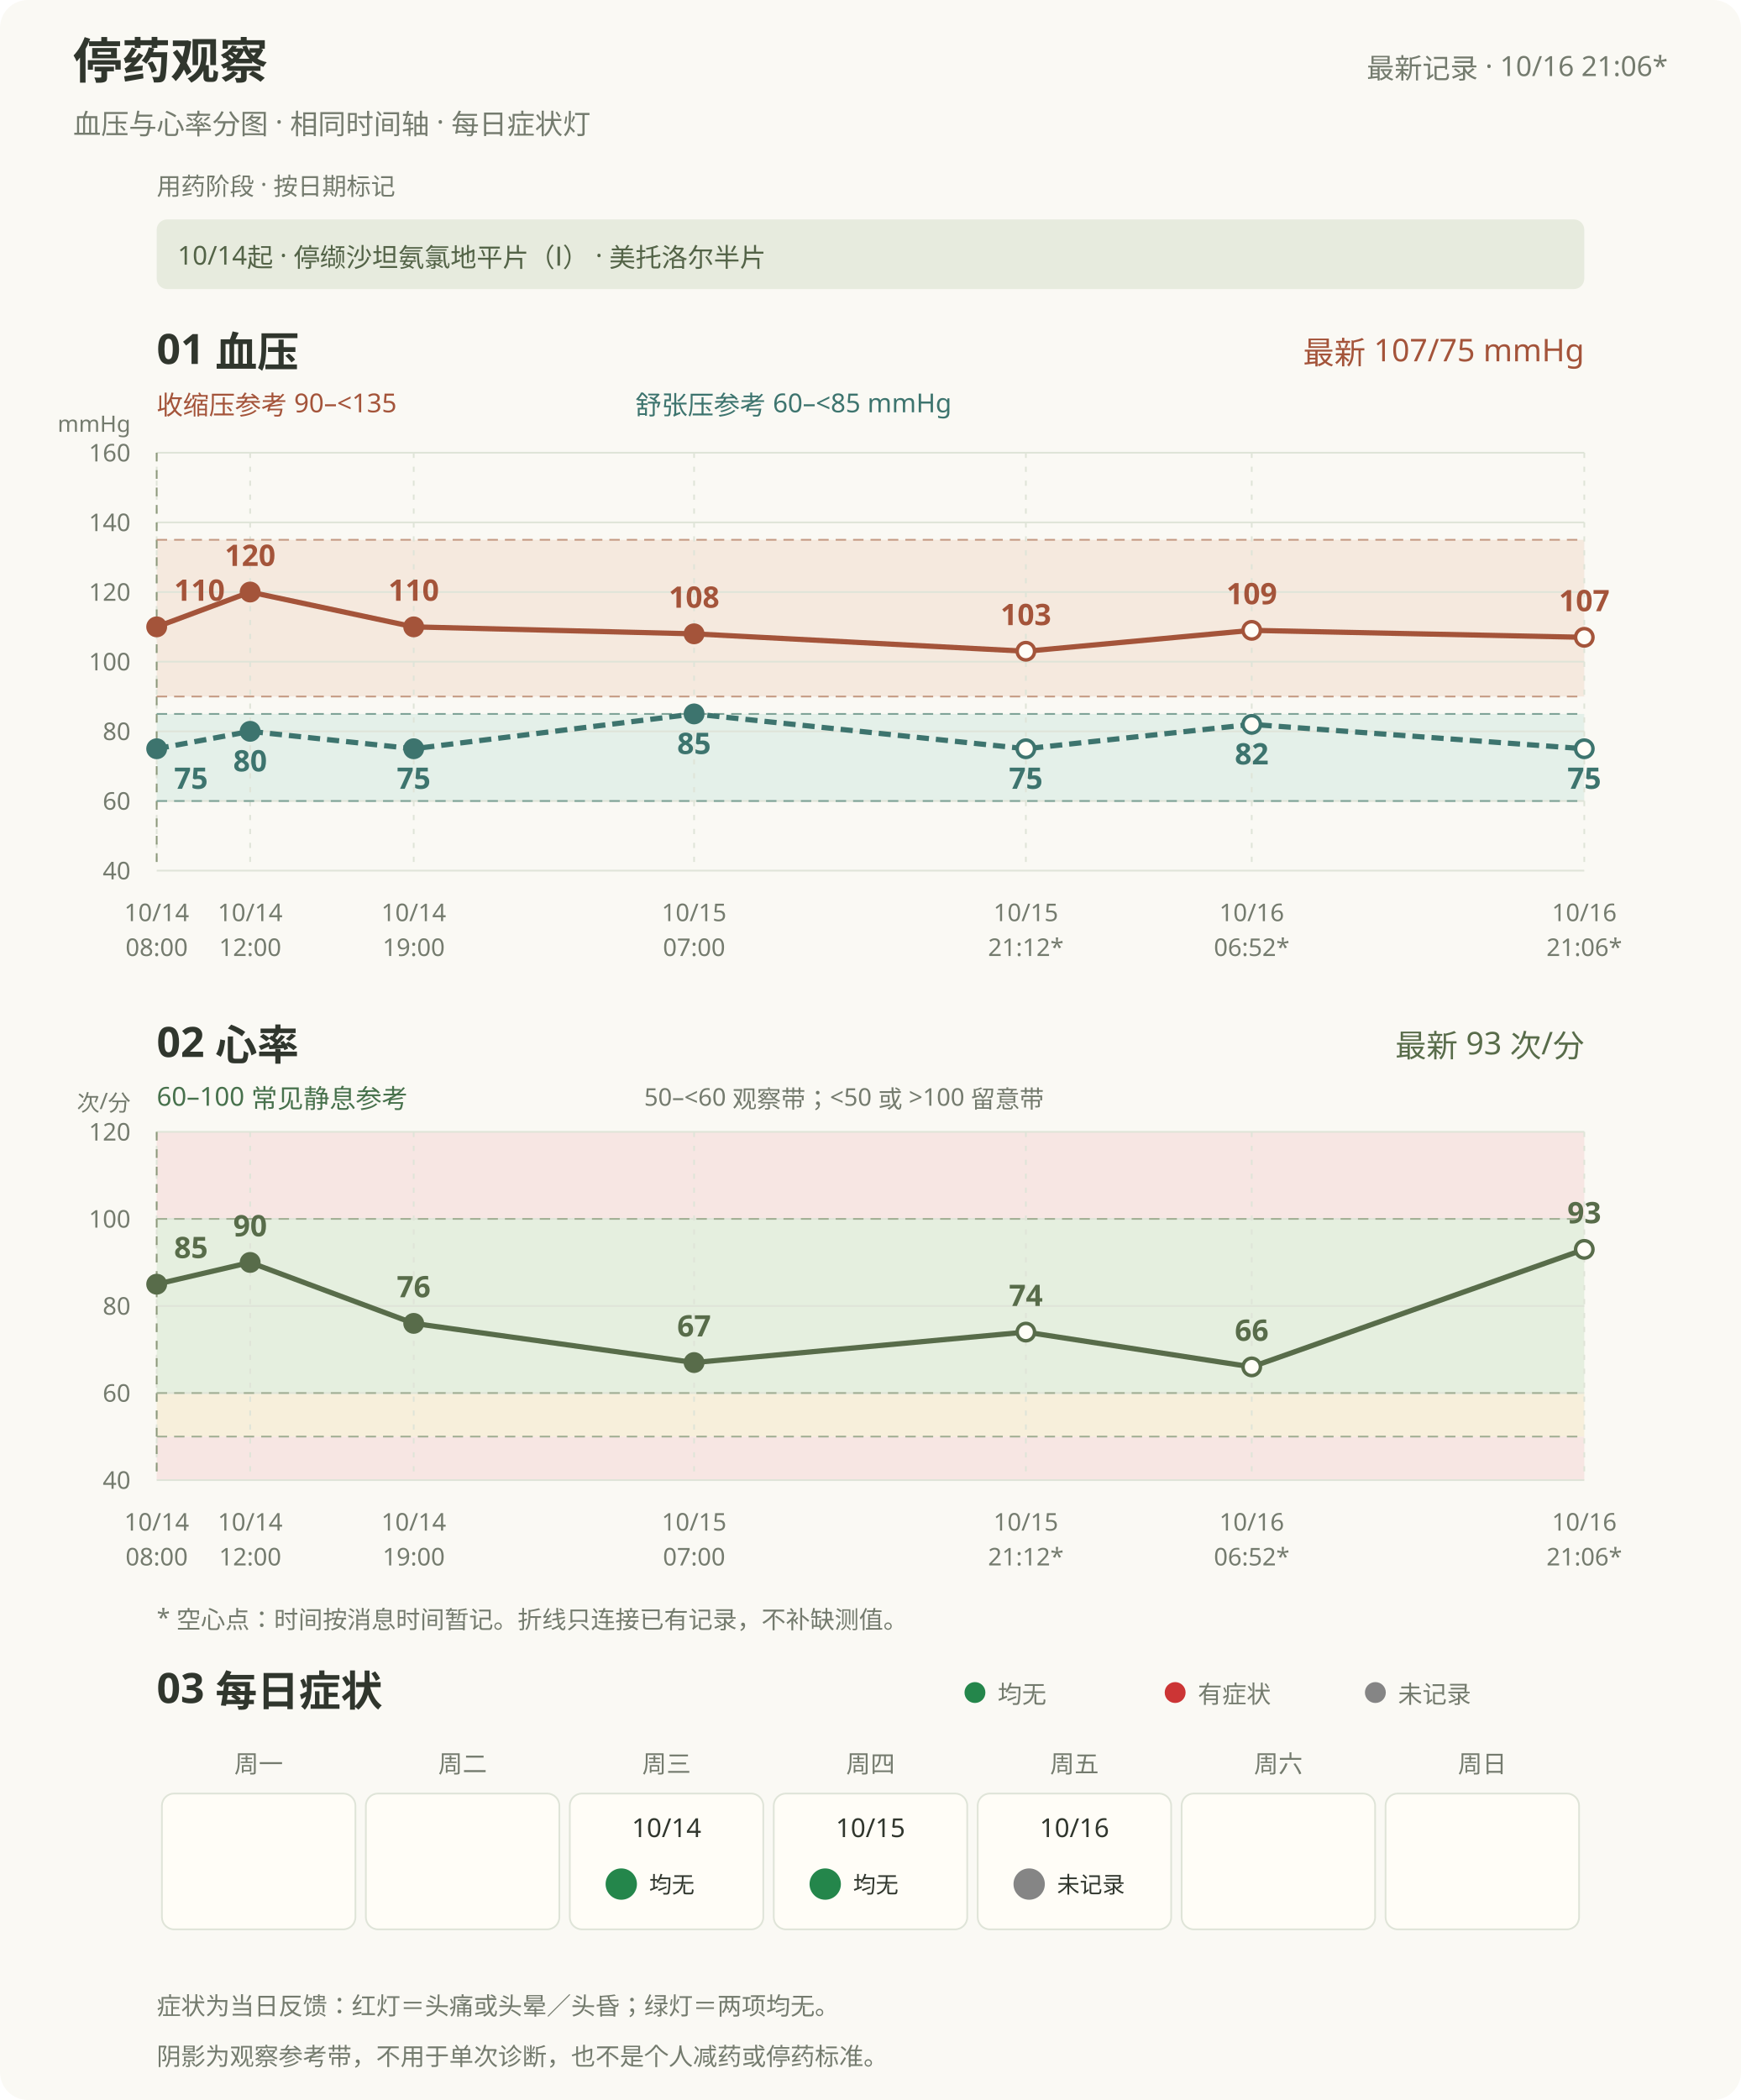
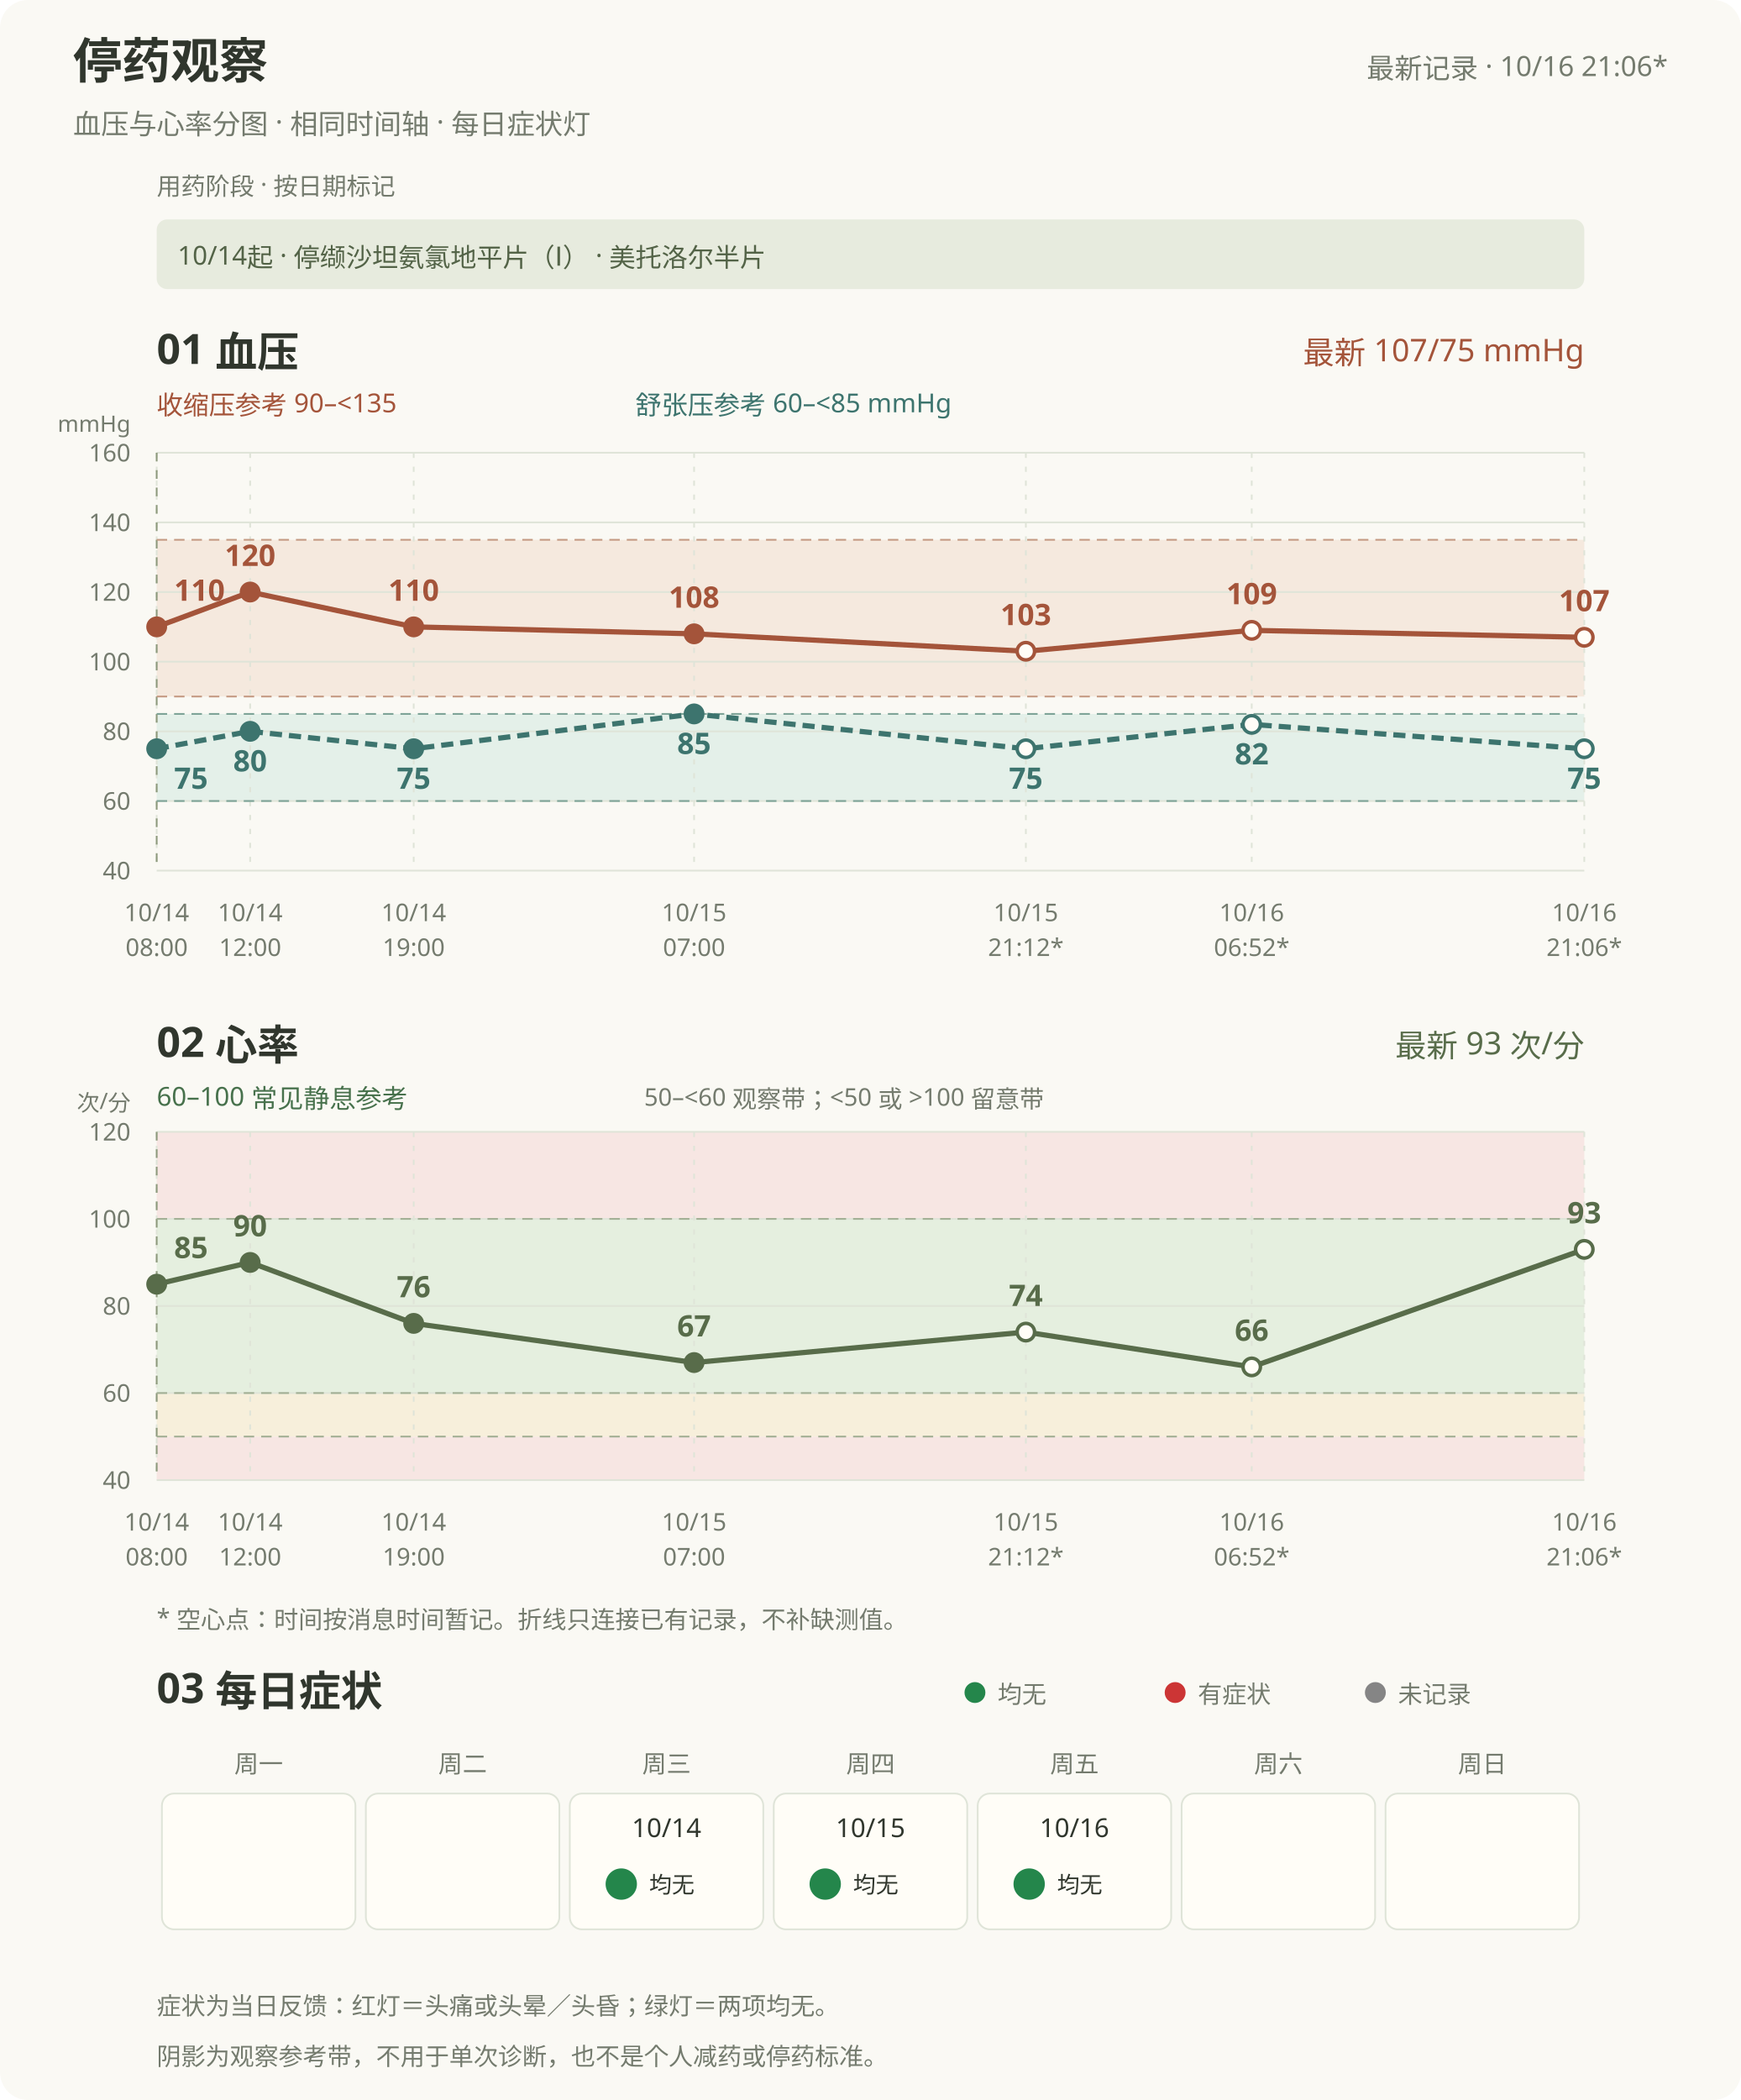
<svg xmlns="http://www.w3.org/2000/svg" viewBox="0 0 1000 1206" role="img" aria-labelledby="title desc">
  <rect width="1000" height="1206" rx="16" fill="#faf9f4" />
  <g font-family="system-ui,Microsoft YaHei,sans-serif" fill="#30362d">
    <text x="42" y="45" font-size="28" fill="#30362d" font-weight="600">停药观察</text>
    <text x="958" y="45" font-size="16" fill="#747b6e" text-anchor="end">最新记录 · 10/16 21:06*</text>
    <text x="42" y="77" font-size="16" fill="#747b6e">血压与心率分图 · 相同时间轴 · 每日症状灯</text>
    <text x="90" y="112" font-size="14" fill="#747b6e">用药阶段 · 按日期标记</text>
    <rect x="90" y="126" width="820" height="40" rx="6" fill="#e7ebde" />
    <text x="102" y="152" font-size="15" fill="#536347">10/14起 · 停缬沙坦氨氯地平片（Ⅰ） · 美托洛尔半片</text>
    <text x="90" y="209" font-size="24" fill="#30362d" font-weight="600">01  血压</text>
    <text x="910" y="209" font-size="18" fill="#a4543a" text-anchor="end">最新 107/75 mmHg</text>
    <text x="90" y="238" font-size="15" fill="#a4543a">收缩压参考 90–&lt;135</text>
    <text x="365" y="238" font-size="15" fill="#3d746e">舒张压参考 60–&lt;85 mmHg</text>
    <rect data-band="systolic-90-135" x="90" y="310" width="820" height="90" fill="#f5e9de" />
    <rect data-band="diastolic-60-85" x="90" y="410" width="820" height="50" fill="#e4f0e9" />
    <text x="75" y="248" font-size="13" fill="#747b6e" text-anchor="end">mmHg</text>
    <line x1="90" y1="500" x2="910" y2="500" stroke="#dfe4d8" />
    <text x="75" y="505" font-size="14" fill="#747b6e" text-anchor="end">40</text>
    <line x1="90" y1="460" x2="910" y2="460" stroke="#dfe4d8" />
    <text x="75" y="465" font-size="14" fill="#747b6e" text-anchor="end">60</text>
    <line x1="90" y1="420" x2="910" y2="420" stroke="#dfe4d8" />
    <text x="75" y="425" font-size="14" fill="#747b6e" text-anchor="end">80</text>
    <line x1="90" y1="380" x2="910" y2="380" stroke="#dfe4d8" />
    <text x="75" y="385" font-size="14" fill="#747b6e" text-anchor="end">100</text>
    <line x1="90" y1="340" x2="910" y2="340" stroke="#dfe4d8" />
    <text x="75" y="345" font-size="14" fill="#747b6e" text-anchor="end">120</text>
    <line x1="90" y1="300" x2="910" y2="300" stroke="#dfe4d8" />
    <text x="75" y="305" font-size="14" fill="#747b6e" text-anchor="end">140</text>
    <line x1="90" y1="260" x2="910" y2="260" stroke="#dfe4d8" />
    <text x="75" y="265" font-size="14" fill="#747b6e" text-anchor="end">160</text>
    <line x1="90" y1="260" x2="90" y2="500" stroke="#dfe4d8" stroke-dasharray="3 5" />
    <text x="90" y="529" font-size="14" fill="#747b6e" text-anchor="middle">10/14</text>
    <text x="90" y="549" font-size="14" fill="#747b6e" text-anchor="middle">08:00</text>
    <line x1="143.682" y1="260" x2="143.682" y2="500" stroke="#dfe4d8" stroke-dasharray="3 5" />
    <text x="143.682" y="529" font-size="14" fill="#747b6e" text-anchor="middle">10/14</text>
    <text x="143.682" y="549" font-size="14" fill="#747b6e" text-anchor="middle">12:00</text>
    <line x1="237.627" y1="260" x2="237.627" y2="500" stroke="#dfe4d8" stroke-dasharray="3 5" />
    <text x="237.627" y="529" font-size="14" fill="#747b6e" text-anchor="middle">10/14</text>
    <text x="237.627" y="549" font-size="14" fill="#747b6e" text-anchor="middle">19:00</text>
    <line x1="398.674" y1="260" x2="398.674" y2="500" stroke="#dfe4d8" stroke-dasharray="3 5" />
    <text x="398.674" y="529" font-size="14" fill="#747b6e" text-anchor="middle">10/15</text>
    <text x="398.674" y="549" font-size="14" fill="#747b6e" text-anchor="middle">07:00</text>
    <line x1="589.247" y1="260" x2="589.247" y2="500" stroke="#dfe4d8" stroke-dasharray="3 5" />
    <text x="589.247" y="529" font-size="14" fill="#747b6e" text-anchor="middle">10/15</text>
    <text x="589.247" y="549" font-size="14" fill="#747b6e" text-anchor="middle">21:12*</text>
    <line x1="718.98" y1="260" x2="718.98" y2="500" stroke="#dfe4d8" stroke-dasharray="3 5" />
    <text x="718.98" y="529" font-size="14" fill="#747b6e" text-anchor="middle">10/16</text>
    <text x="718.98" y="549" font-size="14" fill="#747b6e" text-anchor="middle">06:52*</text>
    <line x1="910" y1="260" x2="910" y2="500" stroke="#dfe4d8" stroke-dasharray="3 5" />
    <text x="910" y="529" font-size="14" fill="#747b6e" text-anchor="middle">10/16</text>
    <text x="910" y="549" font-size="14" fill="#747b6e" text-anchor="middle">21:06*</text>
    <line x1="90" y1="260" x2="90" y2="500" stroke="#8d997c" stroke-dasharray="5 5" />
    <line x1="90" y1="400" x2="910" y2="400" stroke="#c49a82" stroke-dasharray="6 4" />
    <line x1="90" y1="310" x2="910" y2="310" stroke="#c49a82" stroke-dasharray="6 4" />
    <line x1="90" y1="460" x2="910" y2="460" stroke="#7ca296" stroke-dasharray="6 4" />
    <line x1="90" y1="410" x2="910" y2="410" stroke="#7ca296" stroke-dasharray="6 4" />
    <polyline data-series="systolic" points="90,360 143.682,340 237.627,360 398.674,364 589.247,374 718.98,362 910,366" fill="none" stroke="#a4543a" stroke-width="3" stroke-linejoin="round" />
    <circle data-reading="systolic" cx="90" cy="360" r="5" stroke="#a4543a" stroke-width="2" fill="#a4543a" />
    <text x="100" y="345" font-size="17" fill="#a4543a" text-anchor="start" font-weight="600">110</text>
    <circle data-reading="systolic" cx="143.682" cy="340" r="5" stroke="#a4543a" stroke-width="2" fill="#a4543a" />
    <text x="143.682" y="325" font-size="17" fill="#a4543a" text-anchor="middle" font-weight="600">120</text>
    <circle data-reading="systolic" cx="237.627" cy="360" r="5" stroke="#a4543a" stroke-width="2" fill="#a4543a" />
    <text x="237.627" y="345" font-size="17" fill="#a4543a" text-anchor="middle" font-weight="600">110</text>
    <circle data-reading="systolic" cx="398.674" cy="364" r="5" stroke="#a4543a" stroke-width="2" fill="#a4543a" />
    <text x="398.674" y="349" font-size="17" fill="#a4543a" text-anchor="middle" font-weight="600">108</text>
    <circle data-reading="systolic" cx="589.247" cy="374" r="5" stroke="#a4543a" stroke-width="2" fill="#fffdf7" />
    <text x="589.247" y="359" font-size="17" fill="#a4543a" text-anchor="middle" font-weight="600">103</text>
    <circle data-reading="systolic" cx="718.98" cy="362" r="5" stroke="#a4543a" stroke-width="2" fill="#fffdf7" />
    <text x="718.98" y="347" font-size="17" fill="#a4543a" text-anchor="middle" font-weight="600">109</text>
    <circle data-reading="systolic" cx="910" cy="366" r="5" stroke="#a4543a" stroke-width="2" fill="#fffdf7" />
    <text x="910" y="351" font-size="17" fill="#a4543a" text-anchor="middle" font-weight="600">107</text>
    <polyline data-series="diastolic" points="90,430 143.682,420 237.627,430 398.674,410 589.247,430 718.98,416 910,430" fill="none" stroke="#3d746e" stroke-width="3" stroke-linejoin="round" stroke-dasharray="7 4" />
    <circle data-reading="diastolic" cx="90" cy="430" r="5" stroke="#3d746e" stroke-width="2" fill="#3d746e" />
    <text x="100" y="453" font-size="17" fill="#3d746e" text-anchor="start" font-weight="600">75</text>
    <circle data-reading="diastolic" cx="143.682" cy="420" r="5" stroke="#3d746e" stroke-width="2" fill="#3d746e" />
    <text x="143.682" y="443" font-size="17" fill="#3d746e" text-anchor="middle" font-weight="600">80</text>
    <circle data-reading="diastolic" cx="237.627" cy="430" r="5" stroke="#3d746e" stroke-width="2" fill="#3d746e" />
    <text x="237.627" y="453" font-size="17" fill="#3d746e" text-anchor="middle" font-weight="600">75</text>
    <circle data-reading="diastolic" cx="398.674" cy="410" r="5" stroke="#3d746e" stroke-width="2" fill="#3d746e" />
    <text x="398.674" y="433" font-size="17" fill="#3d746e" text-anchor="middle" font-weight="600">85</text>
    <circle data-reading="diastolic" cx="589.247" cy="430" r="5" stroke="#3d746e" stroke-width="2" fill="#fffdf7" />
    <text x="589.247" y="453" font-size="17" fill="#3d746e" text-anchor="middle" font-weight="600">75</text>
    <circle data-reading="diastolic" cx="718.98" cy="416" r="5" stroke="#3d746e" stroke-width="2" fill="#fffdf7" />
    <text x="718.98" y="439" font-size="17" fill="#3d746e" text-anchor="middle" font-weight="600">82</text>
    <circle data-reading="diastolic" cx="910" cy="430" r="5" stroke="#3d746e" stroke-width="2" fill="#fffdf7" />
    <text x="910" y="453" font-size="17" fill="#3d746e" text-anchor="middle" font-weight="600">75</text>
    <text x="90" y="607" font-size="24" fill="#30362d" font-weight="600">02  心率</text>
    <text x="910" y="607" font-size="18" fill="#586c4a" text-anchor="end">最新 93 次/分</text>
    <text x="90" y="635" font-size="15" fill="#47714c">60–100 常见静息参考</text>
    <text x="370" y="635" font-size="14" fill="#747b6e">50–&lt;60 观察带；&lt;50 或 &gt;100 留意带</text>
    <rect data-band="heart-low" x="90" y="825" width="820" height="25" fill="#f7e6e3" />
    <rect data-band="heart-observe" x="90" y="800" width="820" height="25" fill="#f7efdb" />
    <rect data-band="heart-reference-60-100" x="90" y="700" width="820" height="100" fill="#e5efdf" />
    <rect data-band="heart-high" x="90" y="650" width="820" height="50" fill="#f7e6e3" />
    <text x="75" y="638" font-size="13" fill="#747b6e" text-anchor="end">次/分</text>
    <line x1="90" y1="850" x2="910" y2="850" stroke="#dfe4d8" />
    <text x="75" y="855" font-size="14" fill="#747b6e" text-anchor="end">40</text>
    <line x1="90" y1="800" x2="910" y2="800" stroke="#dfe4d8" />
    <text x="75" y="805" font-size="14" fill="#747b6e" text-anchor="end">60</text>
    <line x1="90" y1="750" x2="910" y2="750" stroke="#dfe4d8" />
    <text x="75" y="755" font-size="14" fill="#747b6e" text-anchor="end">80</text>
    <line x1="90" y1="700" x2="910" y2="700" stroke="#dfe4d8" />
    <text x="75" y="705" font-size="14" fill="#747b6e" text-anchor="end">100</text>
    <line x1="90" y1="650" x2="910" y2="650" stroke="#dfe4d8" />
    <text x="75" y="655" font-size="14" fill="#747b6e" text-anchor="end">120</text>
    <line x1="90" y1="650" x2="90" y2="850" stroke="#dfe4d8" stroke-dasharray="3 5" />
    <text x="90" y="879" font-size="14" fill="#747b6e" text-anchor="middle">10/14</text>
    <text x="90" y="899" font-size="14" fill="#747b6e" text-anchor="middle">08:00</text>
    <line x1="143.682" y1="650" x2="143.682" y2="850" stroke="#dfe4d8" stroke-dasharray="3 5" />
    <text x="143.682" y="879" font-size="14" fill="#747b6e" text-anchor="middle">10/14</text>
    <text x="143.682" y="899" font-size="14" fill="#747b6e" text-anchor="middle">12:00</text>
    <line x1="237.627" y1="650" x2="237.627" y2="850" stroke="#dfe4d8" stroke-dasharray="3 5" />
    <text x="237.627" y="879" font-size="14" fill="#747b6e" text-anchor="middle">10/14</text>
    <text x="237.627" y="899" font-size="14" fill="#747b6e" text-anchor="middle">19:00</text>
    <line x1="398.674" y1="650" x2="398.674" y2="850" stroke="#dfe4d8" stroke-dasharray="3 5" />
    <text x="398.674" y="879" font-size="14" fill="#747b6e" text-anchor="middle">10/15</text>
    <text x="398.674" y="899" font-size="14" fill="#747b6e" text-anchor="middle">07:00</text>
    <line x1="589.247" y1="650" x2="589.247" y2="850" stroke="#dfe4d8" stroke-dasharray="3 5" />
    <text x="589.247" y="879" font-size="14" fill="#747b6e" text-anchor="middle">10/15</text>
    <text x="589.247" y="899" font-size="14" fill="#747b6e" text-anchor="middle">21:12*</text>
    <line x1="718.98" y1="650" x2="718.98" y2="850" stroke="#dfe4d8" stroke-dasharray="3 5" />
    <text x="718.98" y="879" font-size="14" fill="#747b6e" text-anchor="middle">10/16</text>
    <text x="718.98" y="899" font-size="14" fill="#747b6e" text-anchor="middle">06:52*</text>
    <line x1="910" y1="650" x2="910" y2="850" stroke="#dfe4d8" stroke-dasharray="3 5" />
    <text x="910" y="879" font-size="14" fill="#747b6e" text-anchor="middle">10/16</text>
    <text x="910" y="899" font-size="14" fill="#747b6e" text-anchor="middle">21:06*</text>
    <line x1="90" y1="650" x2="90" y2="850" stroke="#8d997c" stroke-dasharray="5 5" />
    <line x1="90" y1="825" x2="910" y2="825" stroke="#a2af94" stroke-dasharray="6 4" />
    <line x1="90" y1="800" x2="910" y2="800" stroke="#a2af94" stroke-dasharray="6 4" />
    <line x1="90" y1="700" x2="910" y2="700" stroke="#a2af94" stroke-dasharray="6 4" />
    <polyline data-series="heartRate" points="90,737.5 143.682,725 237.627,760 398.674,782.5 589.247,765 718.98,785 910,717.5" fill="none" stroke="#586c4a" stroke-width="3" stroke-linejoin="round" />
    <circle data-reading="heartRate" cx="90" cy="737.5" r="5" stroke="#586c4a" stroke-width="2" fill="#586c4a" />
    <text x="100" y="722.5" font-size="17" fill="#586c4a" text-anchor="start" font-weight="600">85</text>
    <circle data-reading="heartRate" cx="143.682" cy="725" r="5" stroke="#586c4a" stroke-width="2" fill="#586c4a" />
    <text x="143.682" y="710" font-size="17" fill="#586c4a" text-anchor="middle" font-weight="600">90</text>
    <circle data-reading="heartRate" cx="237.627" cy="760" r="5" stroke="#586c4a" stroke-width="2" fill="#586c4a" />
    <text x="237.627" y="745" font-size="17" fill="#586c4a" text-anchor="middle" font-weight="600">76</text>
    <circle data-reading="heartRate" cx="398.674" cy="782.5" r="5" stroke="#586c4a" stroke-width="2" fill="#586c4a" />
    <text x="398.674" y="767.5" font-size="17" fill="#586c4a" text-anchor="middle" font-weight="600">67</text>
    <circle data-reading="heartRate" cx="589.247" cy="765" r="5" stroke="#586c4a" stroke-width="2" fill="#fffdf7" />
    <text x="589.247" y="750" font-size="17" fill="#586c4a" text-anchor="middle" font-weight="600">74</text>
    <circle data-reading="heartRate" cx="718.98" cy="785" r="5" stroke="#586c4a" stroke-width="2" fill="#fffdf7" />
    <text x="718.98" y="770" font-size="17" fill="#586c4a" text-anchor="middle" font-weight="600">66</text>
    <circle data-reading="heartRate" cx="910" cy="717.5" r="5" stroke="#586c4a" stroke-width="2" fill="#fffdf7" />
    <text x="910" y="702.5" font-size="17" fill="#586c4a" text-anchor="middle" font-weight="600">93</text>
    <text x="90" y="934" font-size="14" fill="#747b6e">* 空心点：时间按消息时间暂记。折线只连接已有记录，不补缺测值。</text>
    <text x="90" y="978" font-size="24" fill="#30362d" font-weight="600">03  每日症状</text>
    <circle cx="560" cy="972" r="6" fill="#24864b" />
    <text x="573" y="978" font-size="14" fill="#747b6e">均无</text>
    <circle cx="675" cy="972" r="6" fill="#cc3535" />
    <text x="688" y="978" font-size="14" fill="#747b6e">有症状</text>
    <circle cx="790" cy="972" r="6" fill="#858585" />
    <text x="803" y="978" font-size="14" fill="#747b6e">未记录</text>
    <text x="148.571" y="1018" font-size="14" fill="#747b6e" text-anchor="middle">周一</text>
    <text x="265.714" y="1018" font-size="14" fill="#747b6e" text-anchor="middle">周二</text>
    <text x="382.857" y="1018" font-size="14" fill="#747b6e" text-anchor="middle">周三</text>
    <text x="500" y="1018" font-size="14" fill="#747b6e" text-anchor="middle">周四</text>
    <text x="617.143" y="1018" font-size="14" fill="#747b6e" text-anchor="middle">周五</text>
    <text x="734.286" y="1018" font-size="14" fill="#747b6e" text-anchor="middle">周六</text>
    <text x="851.429" y="1018" font-size="14" fill="#747b6e" text-anchor="middle">周日</text>
    <rect x="93" y="1030" width="111.143" height="78" rx="7" fill="#fffdf7" stroke="#dfe4d8" />
    <rect x="210.143" y="1030" width="111.143" height="78" rx="7" fill="#fffdf7" stroke="#dfe4d8" />
    <rect x="327.286" y="1030" width="111.143" height="78" rx="7" fill="#fffdf7" stroke="#dfe4d8" />
    <rect x="444.429" y="1030" width="111.143" height="78" rx="7" fill="#fffdf7" stroke="#dfe4d8" />
    <rect x="561.571" y="1030" width="111.143" height="78" rx="7" fill="#fffdf7" stroke="#dfe4d8" />
    <rect x="678.714" y="1030" width="111.143" height="78" rx="7" fill="#fffdf7" stroke="#dfe4d8" />
    <rect x="795.857" y="1030" width="111.143" height="78" rx="7" fill="#fffdf7" stroke="#dfe4d8" />
    <g data-symptom-date="2026-10-14" role="img" aria-label="2026-10-14 头痛：无，头晕／头昏：无">
      <text x="382.857" y="1055" font-size="15" fill="#30362d" text-anchor="middle">10/14</text>
      <circle cx="356.857" cy="1082" r="9" fill="#24864b" />
      <text x="372.857" y="1087" font-size="13" fill="#30362d">均无</text>
    </g>
    <g data-symptom-date="2026-10-15" role="img" aria-label="2026-10-15 头痛：无，头晕／头昏：无">
      <text x="500" y="1055" font-size="15" fill="#30362d" text-anchor="middle">10/15</text>
      <circle cx="474" cy="1082" r="9" fill="#24864b" />
      <text x="490" y="1087" font-size="13" fill="#30362d">均无</text>
    </g>
-     <g data-symptom-date="2026-10-16" role="img" aria-label="2026-10-16 头痛：未记录，头晕／头昏：未记录">
+     <g data-symptom-date="2026-10-16" role="img" aria-label="2026-10-16 头痛：无，头晕／头昏：无">
      <text x="617.143" y="1055" font-size="15" fill="#30362d" text-anchor="middle">10/16</text>
-       <circle cx="591.143" cy="1082" r="9" fill="#858585" />
-       <text x="607.143" y="1087" font-size="13" fill="#30362d">未记录</text>
+       <circle cx="591.143" cy="1082" r="9" fill="#24864b" />
+       <text x="607.143" y="1087" font-size="13" fill="#30362d">均无</text>
    </g>
    <text x="90" y="1157" font-size="14" fill="#747b6e">症状为当日反馈：红灯＝头痛或头晕／头昏；绿灯＝两项均无。</text>
    <text x="90" y="1186" font-size="14" fill="#747b6e">阴影为观察参考带，不用于单次诊断，也不是个人减药或停药标准。</text>
  </g>
</svg>
